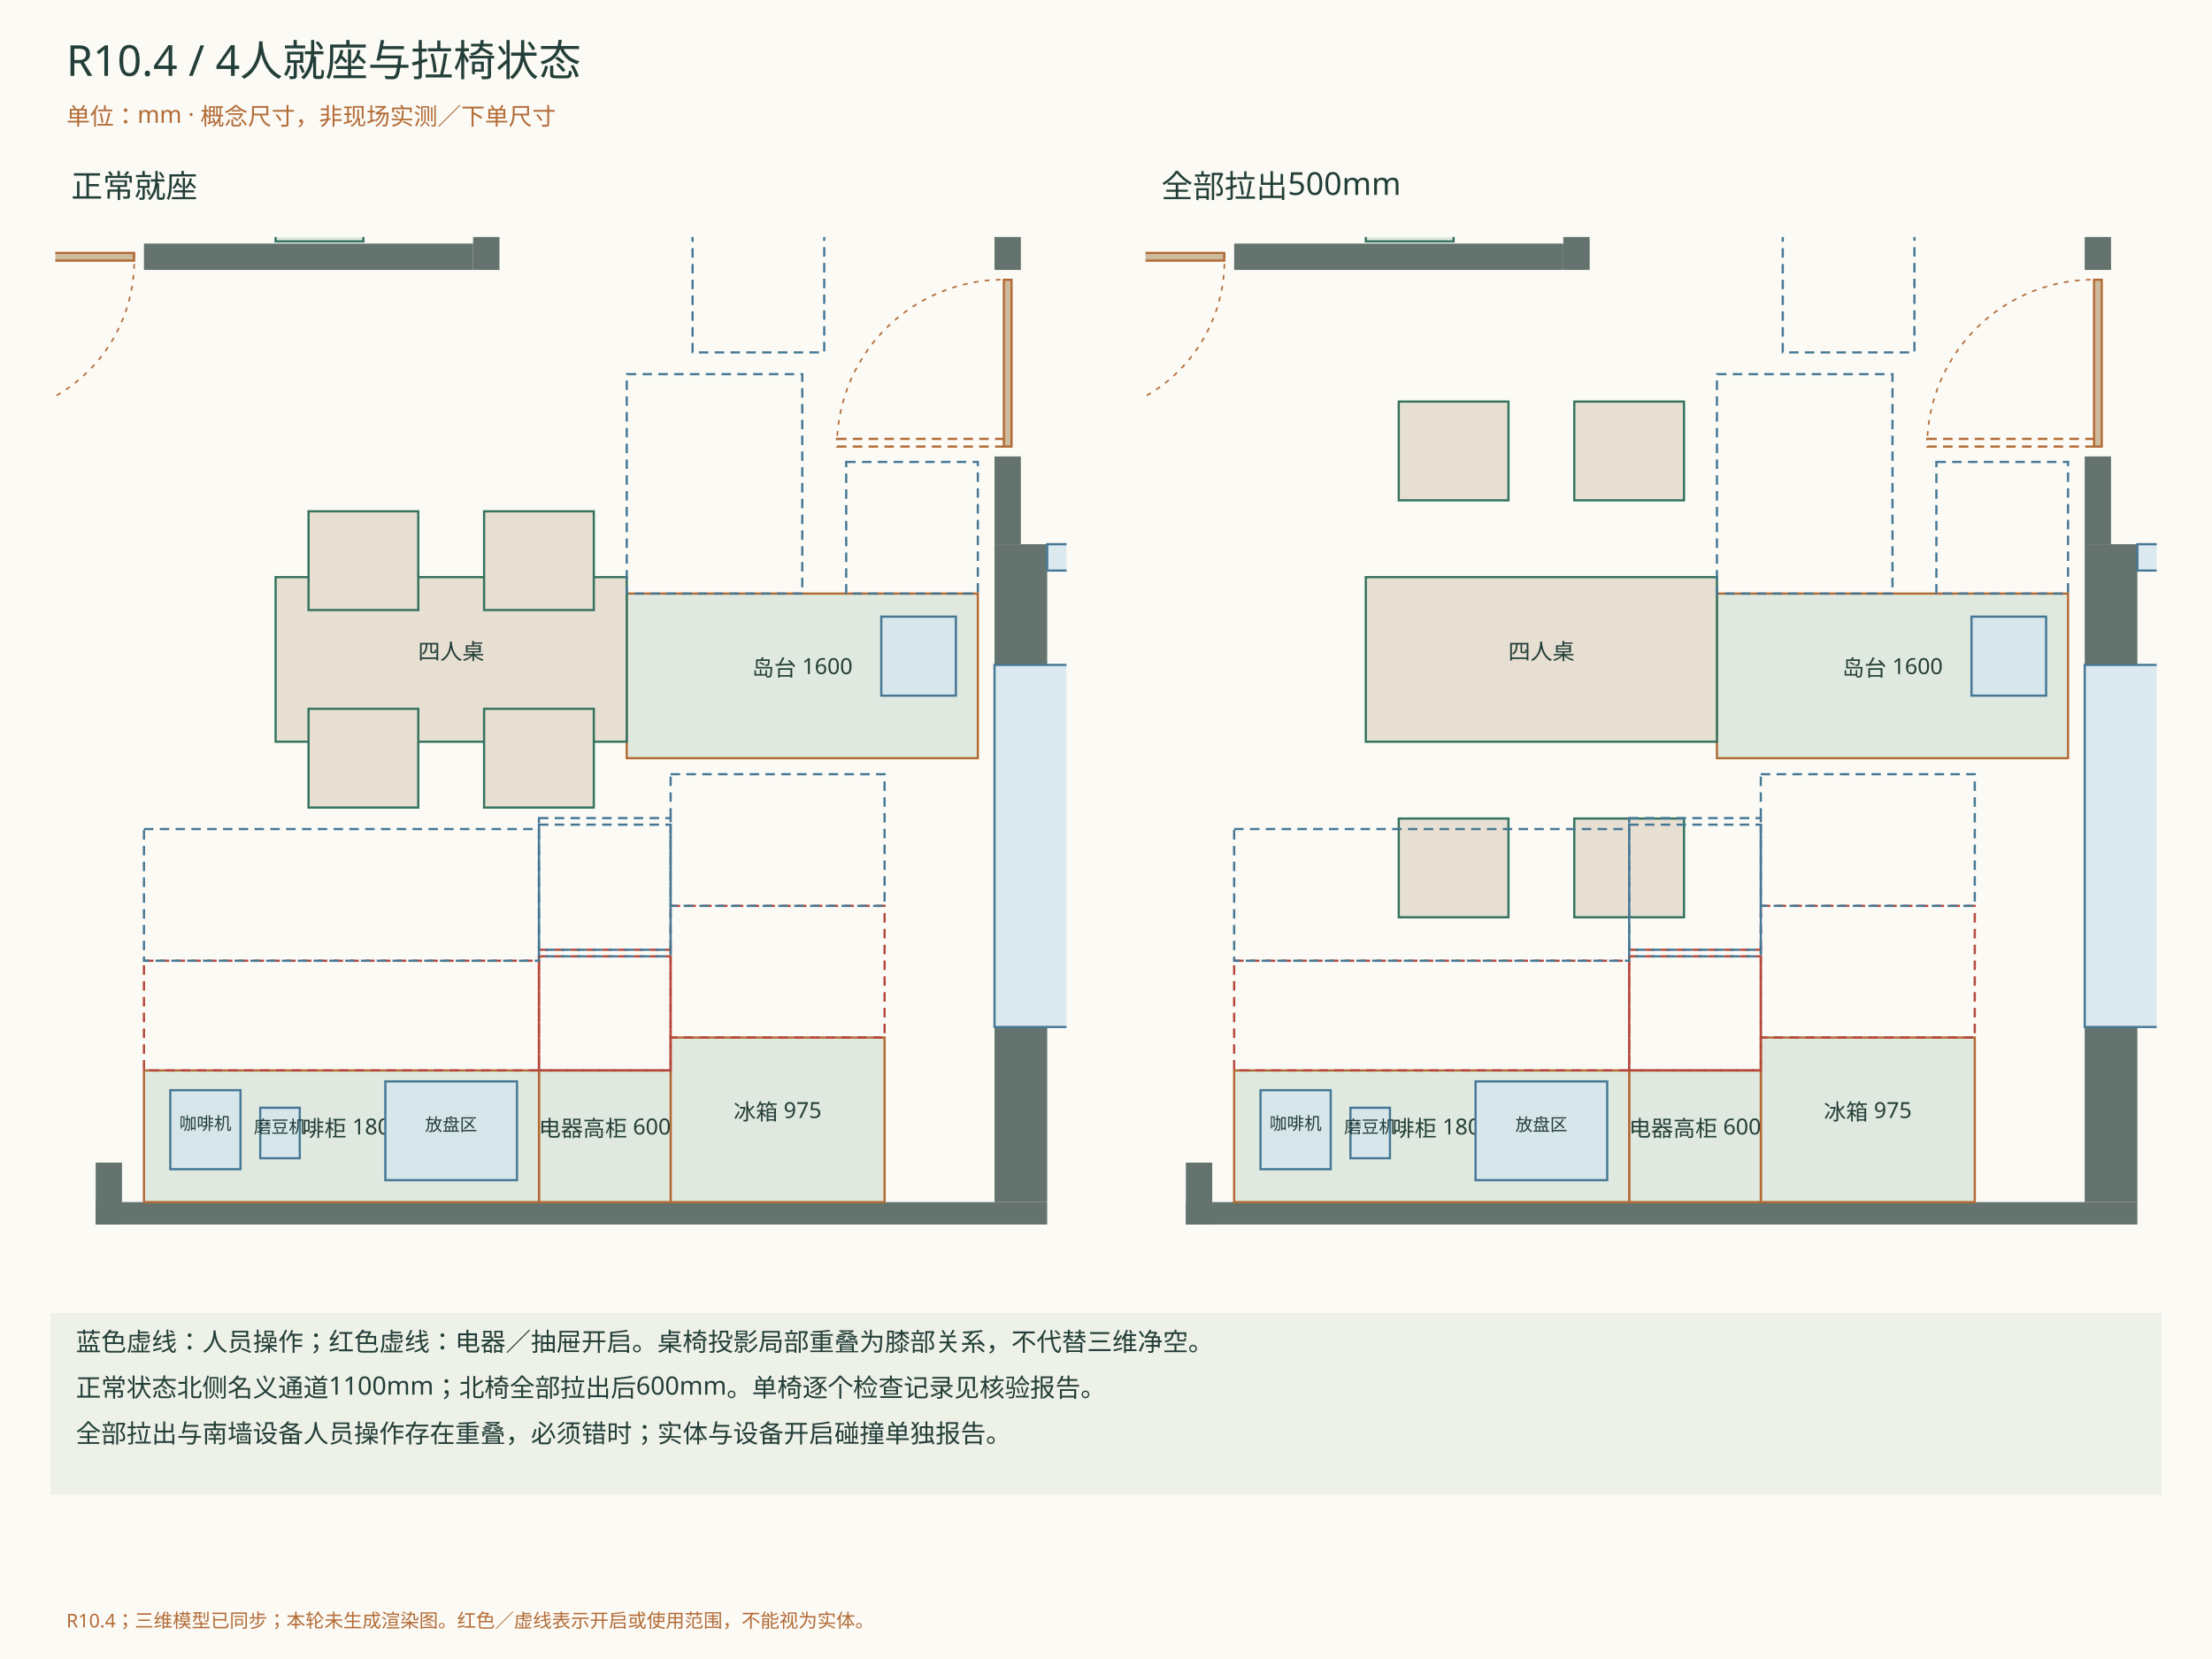
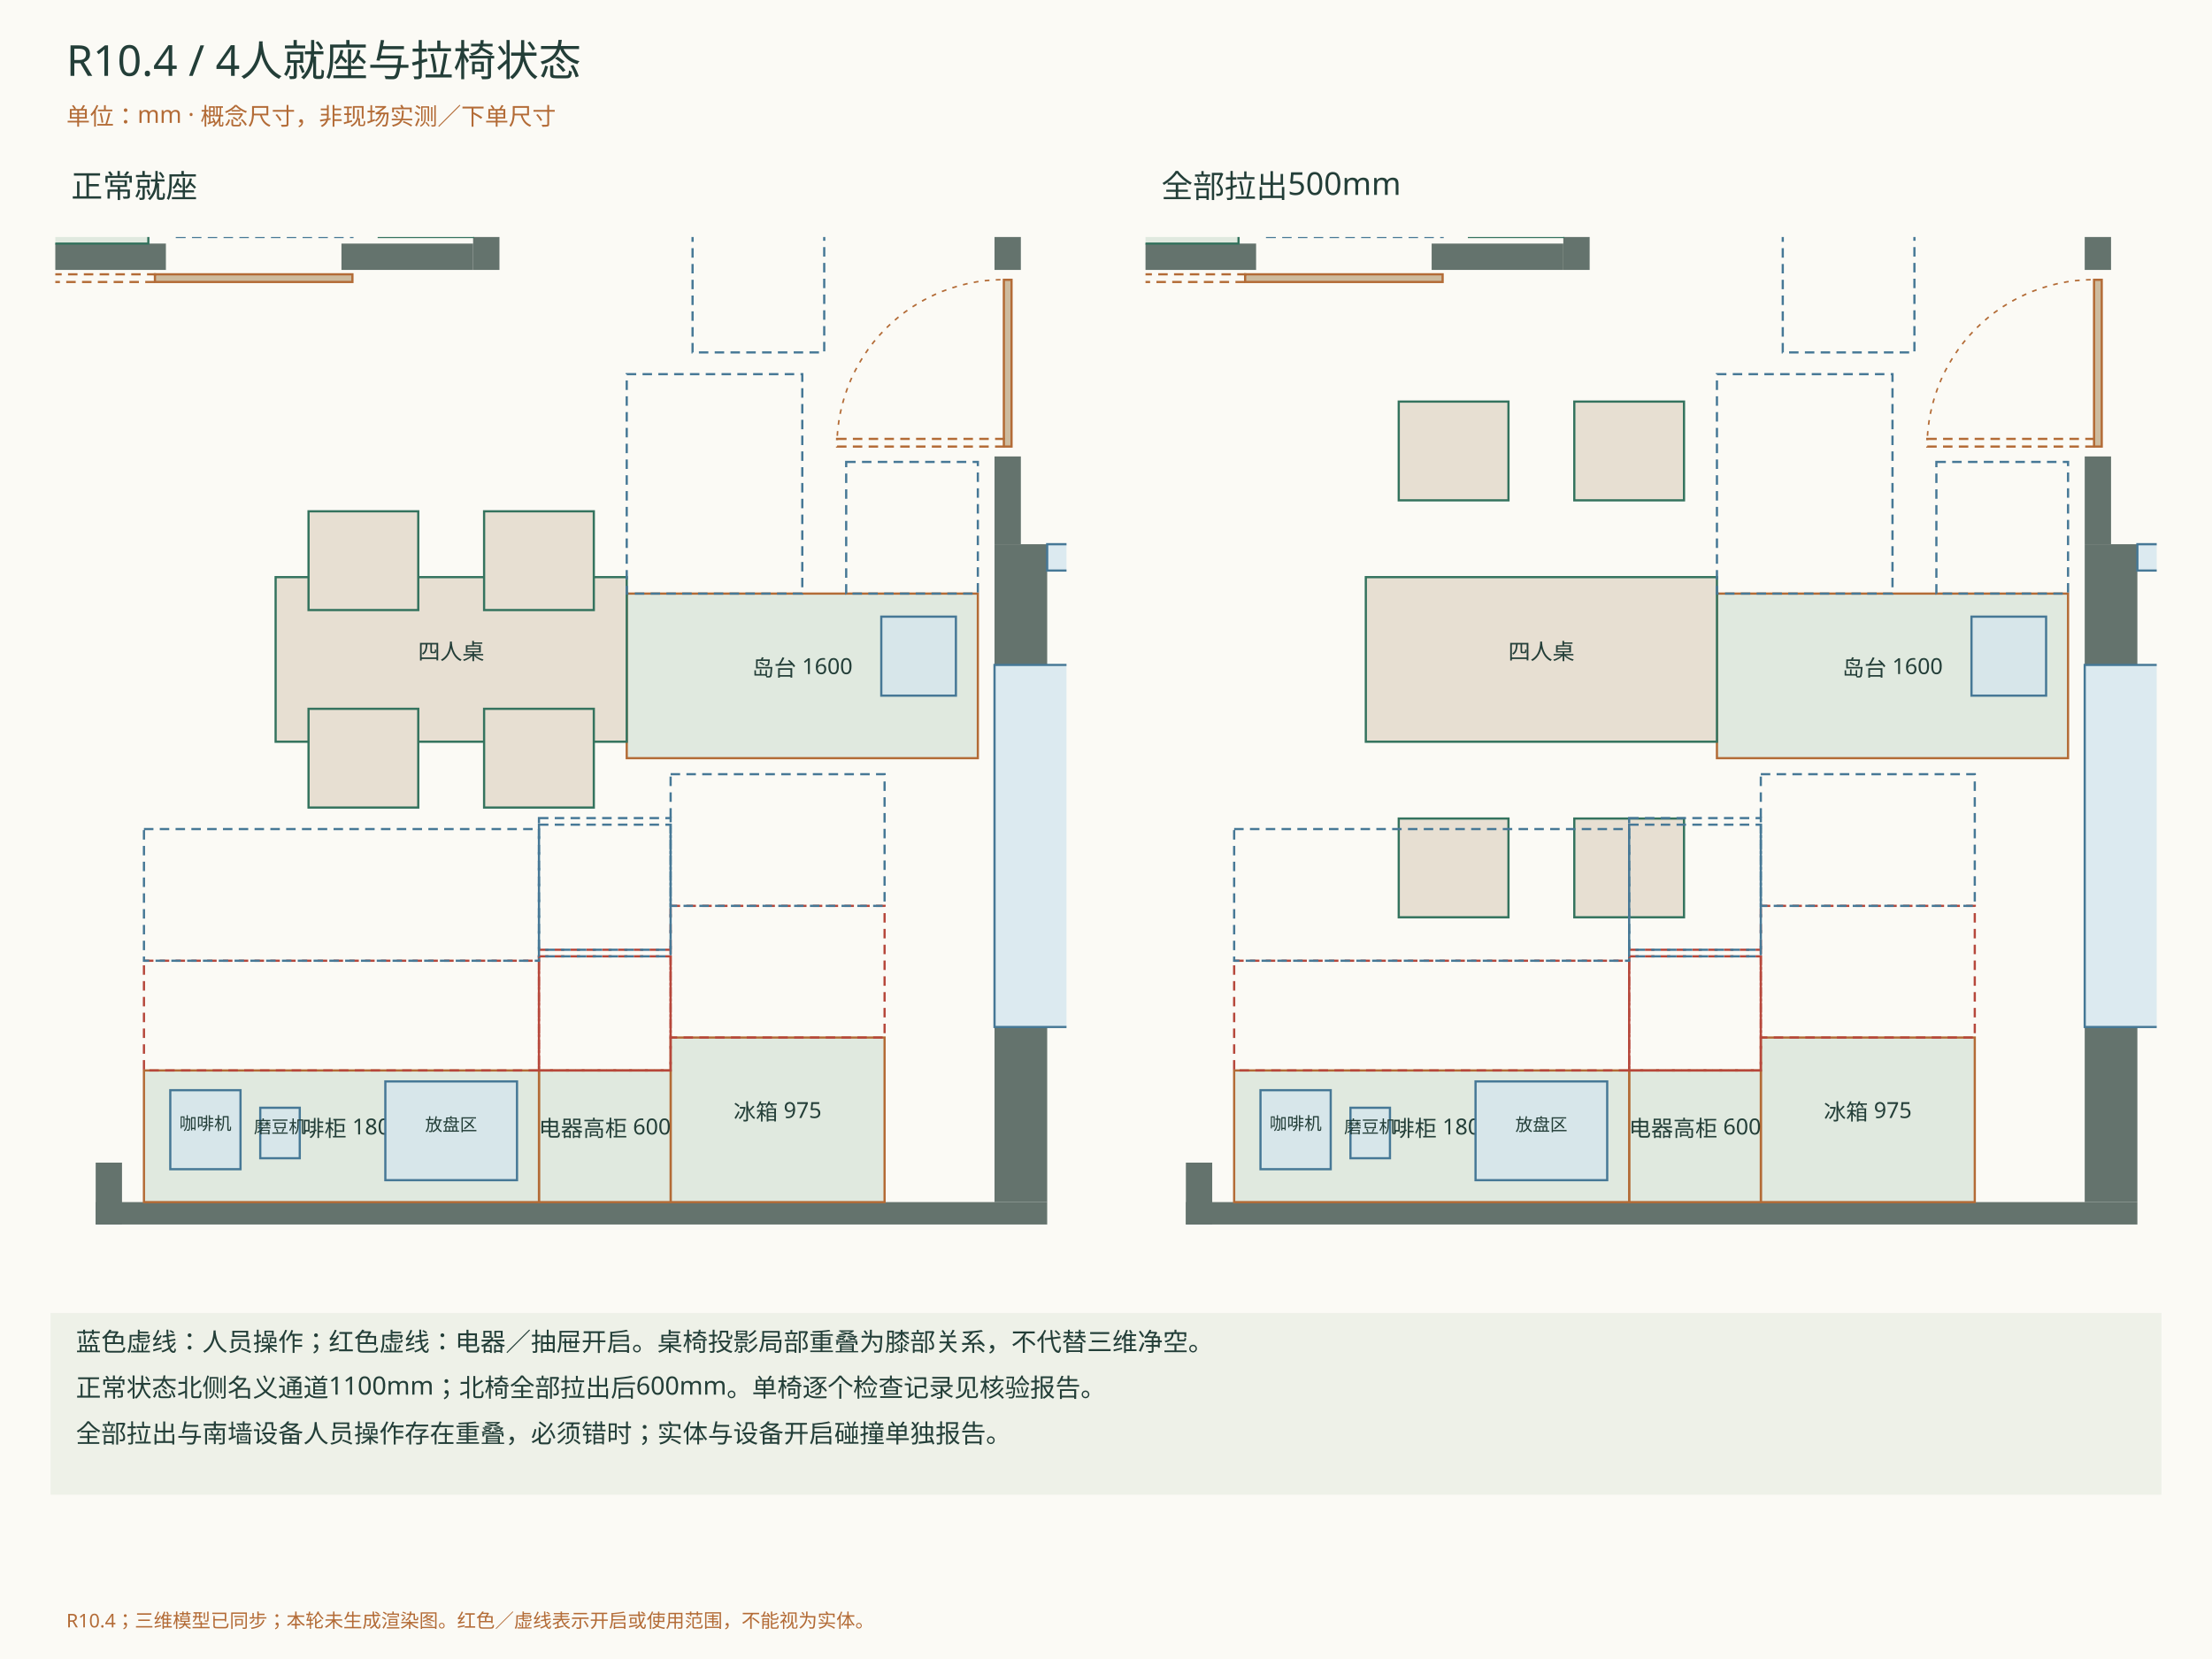
<svg xmlns="http://www.w3.org/2000/svg" viewBox="0 0 1400 1050" role="img">
  <rect width="100%" height="100%" fill="#fbfaf5" />
  <g font-family="PingFang SC, Microsoft YaHei, sans-serif">
    <text x="42" y="48" font-size="27" fill="#233e38" text-anchor="start">R10.4  /  4人就座与拉椅状态</text>
    <text x="42" y="79" font-size="15" fill="#b36b36" text-anchor="start">单位：mm · 概念尺寸，非现场实测／下单尺寸</text>
    <text x="45" y="125" font-size="20" fill="#233e38" text-anchor="start">正常就座</text>
    <defs>
      <clipPath id="panel_4">
        <rect x="35" y="150" width="640" height="625" fill="white" stroke="none" stroke-width="1.4" />
      </clipPath>
    </defs>
    <g clip-path="url(#panel_4)" data-plan="true" data-world="[-150, -3100, 4300, 4500]" data-frame="[35, 150, 640, 625]" data-pulled="[]">
      <rect x="996.667" y="-1055.14" width="33.333" height="562.5" fill="#64736d" stroke="none" stroke-width="1.4" data-wall="wall_A_east_0" data-box="6620,6027,240,4050" />
      <rect x="-14.444" y="-1071.81" width="1044.44" height="33.333" fill="#64736d" stroke="none" stroke-width="1.4" data-wall="wall_A_north_0" data-box="-660,9957,7520,240" />
      <rect x="143.889" y="-525.972" width="587.5" height="16.667" fill="#64736d" stroke="none" stroke-width="1.4" data-wall="wall_A_south1_0" data-box="480,6147,4230,120" />
      <rect x="941.111" y="-525.972" width="55.556" height="16.667" fill="#64736d" stroke="none" stroke-width="1.4" data-wall="wall_A_south2_0" data-box="6220,6147,400,120" />
      <rect x="-14.444" y="-1055.14" width="33.333" height="529.167" fill="#64736d" stroke="none" stroke-width="1.4" data-wall="wall_A_west_0" data-box="-660,6267,240,3810" />
      <rect x="629.444" y="-509.306" width="33.333" height="103.75" fill="#64736d" stroke="none" stroke-width="1.4" data-wall="wall_B_east1_0" data-box="3976,5400,240,747" />
      <rect x="629.444" y="-190.278" width="33.333" height="139.722" fill="#64736d" stroke="none" stroke-width="1.4" data-wall="wall_B_east2_0" data-box="3976,2844,240,1006" />
      <rect x="149.444" y="-509.306" width="16.667" height="281.944" fill="#64736d" stroke="none" stroke-width="1.4" data-wall="wall_B_west1_0" data-box="520,4117,120,2030" />
      <rect x="149.444" y="-102.361" width="16.667" height="51.806" fill="#64736d" stroke="none" stroke-width="1.4" data-wall="wall_B_west2_0" data-box="520,2844,120,373" />
      <rect x="60.556" y="760.833" width="602.222" height="16.667" fill="#64736d" stroke="none" stroke-width="1.4" data-wall="wall_CD_0" data-box="-120,-3118,4336,120" />
      <rect x="629.444" y="344.444" width="33.333" height="76.389" fill="#64736d" stroke="none" stroke-width="1.4" data-wall="wall_C_east1_0" data-box="3976,-550,240,550" />
      <rect x="629.444" y="650" width="33.333" height="110.833" fill="#64736d" stroke="none" stroke-width="1.4" data-wall="wall_C_east2_0" data-box="3976,-2998,240,798" />
      <rect x="60.556" y="735.833" width="16.667" height="41.667" fill="#64736d" stroke="none" stroke-width="1.4" data-wall="wall_C_west_end_0" data-box="-120,-3118,120,300" />
      <rect x="629.444" y="777.5" width="33.333" height="453.333" fill="#64736d" stroke="none" stroke-width="1.4" data-wall="wall_D_east_0" data-box="3976,-6382,240,3264" />
      <rect x="77.222" y="1214.17" width="155.556" height="16.667" fill="#64736d" stroke="none" stroke-width="1.4" data-wall="wall_D_south1_0" data-box="0,-6382,1120,120" />
      <rect x="460.556" y="1214.17" width="168.889" height="16.667" fill="#64736d" stroke="none" stroke-width="1.4" data-wall="wall_D_south2_0" data-box="2760,-6382,1216,120" />
      <rect x="60.556" y="902.5" width="16.667" height="328.333" fill="#64736d" stroke="none" stroke-width="1.4" data-wall="wall_D_west2_0" data-box="-120,-6382,120,2364" />
      <rect x="-84.861" y="1091.67" width="16.667" height="151.389" fill="#64736d" stroke="none" stroke-width="1.4" data-wall="wall_balconyA_east_0" data-box="-1167,-6470,120,1090" />
      <rect x="-502.222" y="1058.33" width="83.333" height="16.667" fill="#64736d" stroke="none" stroke-width="1.4" data-wall="wall_balconyA_head1_0" data-box="-4172,-5260,600,120" />
      <rect x="-141.111" y="1058.33" width="201.667" height="33.333" fill="#64736d" stroke="none" stroke-width="1.4" data-wall="wall_balconyA_head2_0" data-box="-1572,-5380,1452,240" />
      <rect x="784.583" y="-50.556" width="16.667" height="25" fill="#64736d" stroke="none" stroke-width="1.4" data-wall="wall_balconyB_NE_0" data-box="5093,2664,120,180" />
      <rect x="784.583" y="327.778" width="16.667" height="33.333" fill="#64736d" stroke="none" stroke-width="1.4" data-wall="wall_balconyB_SE_0" data-box="5093,-120,120,240" />
      <rect x="629.444" y="-33.889" width="16.667" height="204.722" fill="#64736d" stroke="none" stroke-width="1.4" data-wall="wall_balconyB_div1_0" data-box="3976,1250,120,1474" />
      <rect x="629.444" y="288.889" width="16.667" height="55.556" fill="#64736d" stroke="none" stroke-width="1.4" data-wall="wall_balconyB_div2_0" data-box="3976,-0,120,400" />
      <rect x="299.444" y="-33.889" width="16.667" height="204.722" fill="#64736d" stroke="none" stroke-width="1.4" data-wall="wall_bath_east_0" data-box="1600,1250,120,1474" />
      <rect x="-47.778" y="-50.556" width="677.222" height="16.667" fill="#64736d" stroke="none" stroke-width="1.4" data-wall="wall_bath_kitchen_north_0" data-box="-900,2724,4876,120" />
-       <rect x="-31.111" y="154.167" width="11.111" height="16.667" fill="#64736d" stroke="none" stroke-width="1.4" data-wall="wall_bath_south1_0" data-box="-780,1250,80,120" />
-       <rect x="91.111" y="154.167" width="208.333" height="16.667" fill="#64736d" stroke="none" stroke-width="1.4" data-wall="wall_bath_south2_0" data-box="100,1250,1500,120" />
+       <rect x="-31.111" y="154.167" width="136.111" height="16.667" fill="#64736d" stroke="none" stroke-width="1.4" data-wall="wall_bath_south1_0" data-box="-780,1250,980,120" />
+       <rect x="216.111" y="154.167" width="83.333" height="16.667" fill="#64736d" stroke="none" stroke-width="1.4" data-wall="wall_bath_south2_0" data-box="1000,1250,600,120" />
      <rect x="-47.778" y="-33.889" width="16.667" height="204.722" fill="#64736d" stroke="none" stroke-width="1.4" data-wall="wall_bath_west_0" data-box="-900,1250,120,1474" />
      <rect x="-429.722" y="88.333" width="33.333" height="82.5" fill="#64736d" stroke="none" stroke-width="1.4" data-wall="wall_entry_lower_0" data-box="-3650,1250,240,594" />
      <rect x="-535.556" y="154.167" width="139.167" height="33.333" fill="#64736d" stroke="none" stroke-width="1.4" data-wall="wall_entry_step_0" data-box="-4412,1130,1002,240" />
      <rect x="-429.722" y="-542.639" width="448.611" height="33.333" fill="#64736d" stroke="none" stroke-width="1.4" data-wall="wall_family_north_0" data-box="-3650,6147,3230,240" />
      <rect x="-429.722" y="-509.306" width="33.333" height="475.417" fill="#64736d" stroke="none" stroke-width="1.4" data-wall="wall_family_west_0" data-box="-3650,2724,240,3423" />
      <rect x="-535.556" y="187.5" width="33.333" height="1055.56" fill="#64736d" stroke="none" stroke-width="1.4" data-wall="wall_living_west_0" data-box="-4412,-6470,240,7600" />
      <rect x="255" y="-1055.14" width="16.667" height="91.667" fill="#64736d" stroke="none" stroke-width="1.4" data-wall="wall_master_bath_east1_0" data-box="1280,9417,120,660" />
      <rect x="255" y="-857.917" width="16.667" height="30.556" fill="#64736d" stroke="none" stroke-width="1.4" data-wall="wall_master_bath_east2_0" data-box="1280,8437,120,220" />
      <rect x="18.889" y="-844.028" width="236.111" height="16.667" fill="#64736d" stroke="none" stroke-width="1.4" data-wall="wall_master_bath_south_0" data-box="-420,8437,1700,120" />
      <rect x="-396.389" y="-50.556" width="4.167" height="16.667" fill="#64736d" stroke="none" stroke-width="1.4" data-wall="shoe_wall_west_return" data-box="-3410,2724,30,120" />
      <rect x="-267.222" y="-50.556" width="11.111" height="16.667" fill="#64736d" stroke="none" stroke-width="1.4" data-wall="shoe_wall_door_return" data-box="-2480,2724,80,120" />
      <rect x="731.389" y="-525.972" width="209.722" height="16.667" fill="#dceaf0" stroke="#467896" stroke-width="1.4" />
      <rect x="662.778" y="-50.556" width="121.806" height="16.667" fill="#dceaf0" stroke="#467896" stroke-width="1.4" />
      <rect x="784.583" y="-25.556" width="16.667" height="353.333" fill="#dceaf0" stroke="#467896" stroke-width="1.4" />
      <rect x="662.778" y="344.444" width="121.806" height="16.667" fill="#dceaf0" stroke="#467896" stroke-width="1.4" />
      <rect x="-502.222" y="1226.39" width="417.361" height="16.667" fill="#dceaf0" stroke="#467896" stroke-width="1.4" />
      <rect x="629.444" y="-405.556" width="104.167" height="215.278" fill="#dceaf0" stroke="#467896" stroke-width="1.4" />
      <rect x="629.444" y="420.833" width="104.167" height="229.167" fill="#dceaf0" stroke="#467896" stroke-width="1.4" />
      <rect x="232.778" y="1214.17" width="227.778" height="97.222" fill="#dceaf0" stroke="#467896" stroke-width="1.4" />
      <polygon points="424.444,760.833 559.861,760.833 559.861,656.667 424.444,656.667" fill="#e0e9df" stroke="#b36b36" stroke-width="1.4" data-object="fridge" data-box="2500,-2998,975,750" />
      <text x="492.153" y="708.75" font-size="14" fill="#233e38" text-anchor="middle">冰箱 975</text>
      <polygon points="341.111,760.833 424.444,760.833 424.444,677.5 341.111,677.5" fill="#e0e9df" stroke="#b36b36" stroke-width="1.4" data-object="tower" data-box="1900,-2998,600,600" />
      <text x="382.778" y="719.167" font-size="14" fill="#233e38" text-anchor="middle">电器高柜 600</text>
      <polygon points="91.111,760.833 341.111,760.833 341.111,677.5 91.111,677.5" fill="#e0e9df" stroke="#b36b36" stroke-width="1.4" data-object="coffee" data-box="100,-2998,1800,600" />
      <text x="216.111" y="719.167" font-size="14" fill="#233e38" text-anchor="middle">咖啡柜 1800</text>
      <polygon points="396.667,479.861 618.889,479.861 618.889,375.694 396.667,375.694" fill="#e0e9df" stroke="#b36b36" stroke-width="1.4" data-object="island" data-box="2300,-975,1600,750" />
      <text x="507.778" y="427.778" font-size="14" fill="#233e38" text-anchor="middle">岛台 1600</text>
      <polygon points="174.444,469.444 396.667,469.444 396.667,365.278 174.444,365.278" fill="#e7dfd2" stroke="#34735e" stroke-width="1.4" data-object="table4" data-box="700,-900,1600,750" />
      <text x="285.556" y="417.361" font-size="14" fill="#233e38" text-anchor="middle">四人桌</text>
      <polygon points="195.278,386.111 264.722,386.111 264.722,323.611 195.278,323.611" fill="#e7dfd2" stroke="#34735e" stroke-width="1.4" data-object="chair4_0" data-box="850,-300,500,450" />
      <polygon points="306.389,386.111 375.833,386.111 375.833,323.611 306.389,323.611" fill="#e7dfd2" stroke="#34735e" stroke-width="1.4" data-object="chair4_1" data-box="1650,-300,500,450" />
      <polygon points="195.278,511.111 264.722,511.111 264.722,448.611 195.278,448.611" fill="#e7dfd2" stroke="#34735e" stroke-width="1.4" data-object="chair4_2" data-box="850,-1200,500,450" />
      <polygon points="306.389,511.111 375.833,511.111 375.833,448.611 306.389,448.611" fill="#e7dfd2" stroke="#34735e" stroke-width="1.4" data-object="chair4_3" data-box="1650,-1200,500,450" />
-       <polygon points="174.444,152.778 230,152.778 230,62.5 174.444,62.5" fill="#e0e9df" stroke="#34735e" stroke-width="1.4" data-object="Bath_Public_wc" data-box="700,1380,400,650" />
-       <text x="202.222" y="107.639" font-size="14" fill="#233e38" text-anchor="middle">客卫马桶</text>
-       <rect x="-13.75" y="160.069" width="98.611" height="4.861" fill="#cdbb9e" stroke="#b36b36" stroke-width="1.4" />
-       <rect x="-13.75" y="164.931" width="4.861" height="98.611" fill="none" stroke="#b36b36" stroke-width="1.4" stroke-dasharray="6 4" />
-       <polyline points="84.861,160.069 84.98,165.237 84.829,170.404 84.407,175.555 83.717,180.678 82.759,185.758 81.537,190.78 80.053,195.731 78.313,200.598 76.32,205.368 74.08,210.026 71.6,214.561 68.885,218.96 65.944,223.211 62.785,227.302 59.416,231.222 55.846,234.96 52.086,238.507 48.145,241.851 44.034,244.985 39.765,247.9 35.35,250.587 30.8,253.039 26.127,255.25 21.346,257.213 16.468,258.923 11.507,260.376 6.477,261.567 1.392,262.493 -3.735,263.152 -8.889,263.542" fill="none" stroke="#b36b36" stroke-dasharray="3 4" />
+       <polygon points="239.722,150 299.444,150 299.444,66.667 239.722,66.667" fill="#e0e9df" stroke="#34735e" stroke-width="1.4" data-object="Bath_Public_basin" data-box="1170,1400,430,600" />
+       <text x="269.583" y="108.333" font-size="14" fill="#233e38" text-anchor="middle">客卫洗手盆</text>
+       <polygon points="-31.111,154.167 93.889,154.167 93.889,-33.889 -31.111,-33.889" fill="#e0e9df" stroke="#34735e" stroke-width="1.4" data-object="shower_public" data-box="-780,1370,900,1354" />
+       <text x="31.389" y="60.139" font-size="14" fill="#233e38" text-anchor="middle">客卫淋浴</text>
+       <rect x="98.056" y="173.611" width="125" height="4.861" fill="#cdbb9e" stroke="#b36b36" stroke-width="1.4" />
+       <rect x="-26.944" y="173.611" width="125" height="4.861" fill="none" stroke="#b36b36" stroke-width="1.4" stroke-dasharray="6 4" />
+       <polyline points="223.056,173.611 223.056,173.611 223.056,173.611 223.056,173.611 223.056,173.611 223.056,173.611 223.056,173.611 223.056,173.611 223.056,173.611 223.056,173.611 223.056,173.611 223.056,173.611 223.056,173.611 223.056,173.611 223.056,173.611 223.056,173.611 223.056,173.611 223.056,173.611 223.056,173.611 223.056,173.611 223.056,173.611 223.056,173.611 223.056,173.611 223.056,173.611 223.056,173.611 223.056,173.611 223.056,173.611 223.056,173.611 223.056,173.611 223.056,173.611 223.056,173.611" fill="none" stroke="#b36b36" stroke-dasharray="3 4" />
      <rect x="635.347" y="177.083" width="4.861" height="105.556" fill="#cdbb9e" stroke="#b36b36" stroke-width="1.4" />
      <rect x="529.792" y="277.778" width="105.556" height="4.861" fill="none" stroke="#b36b36" stroke-width="1.4" stroke-dasharray="6 4" />
      <polyline points="640.208,177.083 634.677,176.974 629.148,177.153 623.636,177.622 618.156,178.379 612.723,179.422 607.352,180.747 602.058,182.352 596.855,184.232 591.757,186.381 586.779,188.795 581.934,191.465 577.236,194.385 572.697,197.548 568.329,200.943 564.145,204.563 560.157,208.396 556.374,212.433 552.808,216.662 549.468,221.072 546.364,225.651 543.503,230.386 540.895,235.265 538.545,240.273 536.46,245.397 534.647,250.624 533.109,255.938 531.852,261.325 530.878,266.771 530.191,272.26 529.792,277.778" fill="none" stroke="#b36b36" stroke-dasharray="3 4" />
      <rect x="66.458" y="783.75" width="4.861" height="112.5" fill="#cdbb9e" stroke="#b36b36" stroke-width="1.4" />
      <rect x="-46.042" y="891.389" width="112.5" height="4.861" fill="none" stroke="#b36b36" stroke-width="1.4" stroke-dasharray="6 4" />
      <polyline points="71.319,783.75 65.425,783.65 59.533,783.858 53.661,784.375 47.823,785.198 42.037,786.325 36.317,787.754 30.68,789.48 25.141,791.499 19.716,793.805 14.418,796.392 9.263,799.252 4.265,802.378 -0.562,805.762 -5.206,809.393 -9.654,813.263 -13.893,817.36 -17.911,821.674 -21.699,826.191 -25.245,830.901 -28.539,835.79 -31.573,840.845 -34.338,846.051 -36.827,851.395 -39.033,856.862 -40.95,862.437 -42.573,868.105 -43.896,873.85 -44.917,879.656 -45.633,885.508 -46.042,891.389" fill="none" stroke="#b36b36" stroke-dasharray="3 4" />
      <rect x="557.778" y="390.278" width="47.222" height="50" fill="#d7e6ea" stroke="#467896" stroke-width="1.4" />
      <rect x="107.778" y="690" width="44.444" height="50" fill="#d7e6ea" stroke="#467896" stroke-width="1.4" />
      <text x="130" y="715" font-size="11" fill="#233e38" text-anchor="middle">咖啡机</text>
      <rect x="164.722" y="701.111" width="25" height="31.944" fill="#d7e6ea" stroke="#467896" stroke-width="1.4" />
      <text x="177.222" y="717.083" font-size="11" fill="#233e38" text-anchor="middle">磨豆机</text>
      <rect x="243.889" y="684.444" width="83.333" height="62.5" fill="#d7e6ea" stroke="#467896" stroke-width="1.4" />
      <text x="285.556" y="715.694" font-size="11" fill="#233e38" text-anchor="middle">放盘区</text>
      <rect x="424.444" y="573.333" width="135.417" height="83.333" fill="none" stroke="#b6473b" stroke-width="1.4" stroke-dasharray="6 4" />
      <rect x="424.444" y="490" width="135.417" height="83.333" fill="none" stroke="#467896" stroke-width="1.4" stroke-dasharray="6 4" />
      <rect x="341.111" y="601.111" width="83.333" height="76.389" fill="none" stroke="#b6473b" stroke-width="1.4" stroke-dasharray="6 4" />
      <rect x="341.111" y="517.778" width="83.333" height="83.333" fill="none" stroke="#467896" stroke-width="1.4" stroke-dasharray="6 4" />
      <rect x="91.111" y="608.056" width="250" height="69.444" fill="none" stroke="#b6473b" stroke-width="1.4" stroke-dasharray="6 4" />
      <rect x="91.111" y="524.722" width="250" height="83.333" fill="none" stroke="#467896" stroke-width="1.4" stroke-dasharray="6 4" />
      <rect x="341.111" y="605.278" width="83.333" height="72.222" fill="none" stroke="#b6473b" stroke-width="1.4" stroke-dasharray="6 4" />
      <rect x="341.111" y="521.944" width="83.333" height="83.333" fill="none" stroke="#467896" stroke-width="1.4" stroke-dasharray="6 4" />
      <rect x="438.333" y="139.722" width="83.333" height="83.333" fill="none" stroke="#467896" stroke-width="1.4" stroke-dasharray="6 4" />
      <rect x="396.667" y="236.806" width="111.111" height="138.889" fill="none" stroke="#467896" stroke-width="1.4" stroke-dasharray="6 4" />
      <rect x="535.556" y="292.361" width="83.333" height="83.333" fill="none" stroke="#467896" stroke-width="1.4" stroke-dasharray="6 4" />
+       <rect x="111.944" y="66.667" width="111.111" height="83.333" fill="none" stroke="#467896" stroke-width="1.4" stroke-dasharray="6 4" />
    </g>
    <text x="735" y="125" font-size="20" fill="#233e38" text-anchor="start">全部拉出500mm</text>
    <defs>
-       <clipPath id="panel_97">
+       <clipPath id="panel_100">
        <rect x="725" y="150" width="640" height="625" fill="white" stroke="none" stroke-width="1.4" />
      </clipPath>
    </defs>
-     <g clip-path="url(#panel_97)" data-plan="true" data-world="[-150, -3100, 4300, 4500]" data-frame="[725, 150, 640, 625]" data-pulled="[&quot;chair4_0&quot;, &quot;chair4_1&quot;, &quot;chair4_2&quot;, &quot;chair4_3&quot;]">
+     <g clip-path="url(#panel_100)" data-plan="true" data-world="[-150, -3100, 4300, 4500]" data-frame="[725, 150, 640, 625]" data-pulled="[&quot;chair4_0&quot;, &quot;chair4_1&quot;, &quot;chair4_2&quot;, &quot;chair4_3&quot;]">
      <rect x="1686.67" y="-1055.14" width="33.333" height="562.5" fill="#64736d" stroke="none" stroke-width="1.4" data-wall="wall_A_east_0" data-box="6620,6027,240,4050" />
      <rect x="675.556" y="-1071.81" width="1044.44" height="33.333" fill="#64736d" stroke="none" stroke-width="1.4" data-wall="wall_A_north_0" data-box="-660,9957,7520,240" />
      <rect x="833.889" y="-525.972" width="587.5" height="16.667" fill="#64736d" stroke="none" stroke-width="1.4" data-wall="wall_A_south1_0" data-box="480,6147,4230,120" />
      <rect x="1631.11" y="-525.972" width="55.556" height="16.667" fill="#64736d" stroke="none" stroke-width="1.4" data-wall="wall_A_south2_0" data-box="6220,6147,400,120" />
      <rect x="675.556" y="-1055.14" width="33.333" height="529.167" fill="#64736d" stroke="none" stroke-width="1.4" data-wall="wall_A_west_0" data-box="-660,6267,240,3810" />
      <rect x="1319.44" y="-509.306" width="33.333" height="103.75" fill="#64736d" stroke="none" stroke-width="1.4" data-wall="wall_B_east1_0" data-box="3976,5400,240,747" />
      <rect x="1319.44" y="-190.278" width="33.333" height="139.722" fill="#64736d" stroke="none" stroke-width="1.4" data-wall="wall_B_east2_0" data-box="3976,2844,240,1006" />
      <rect x="839.444" y="-509.306" width="16.667" height="281.944" fill="#64736d" stroke="none" stroke-width="1.4" data-wall="wall_B_west1_0" data-box="520,4117,120,2030" />
      <rect x="839.444" y="-102.361" width="16.667" height="51.806" fill="#64736d" stroke="none" stroke-width="1.4" data-wall="wall_B_west2_0" data-box="520,2844,120,373" />
      <rect x="750.556" y="760.833" width="602.222" height="16.667" fill="#64736d" stroke="none" stroke-width="1.4" data-wall="wall_CD_0" data-box="-120,-3118,4336,120" />
      <rect x="1319.44" y="344.444" width="33.333" height="76.389" fill="#64736d" stroke="none" stroke-width="1.4" data-wall="wall_C_east1_0" data-box="3976,-550,240,550" />
      <rect x="1319.44" y="650" width="33.333" height="110.833" fill="#64736d" stroke="none" stroke-width="1.4" data-wall="wall_C_east2_0" data-box="3976,-2998,240,798" />
      <rect x="750.556" y="735.833" width="16.667" height="41.667" fill="#64736d" stroke="none" stroke-width="1.4" data-wall="wall_C_west_end_0" data-box="-120,-3118,120,300" />
      <rect x="1319.44" y="777.5" width="33.333" height="453.333" fill="#64736d" stroke="none" stroke-width="1.4" data-wall="wall_D_east_0" data-box="3976,-6382,240,3264" />
      <rect x="767.222" y="1214.17" width="155.556" height="16.667" fill="#64736d" stroke="none" stroke-width="1.4" data-wall="wall_D_south1_0" data-box="0,-6382,1120,120" />
      <rect x="1150.56" y="1214.17" width="168.889" height="16.667" fill="#64736d" stroke="none" stroke-width="1.4" data-wall="wall_D_south2_0" data-box="2760,-6382,1216,120" />
      <rect x="750.556" y="902.5" width="16.667" height="328.333" fill="#64736d" stroke="none" stroke-width="1.4" data-wall="wall_D_west2_0" data-box="-120,-6382,120,2364" />
      <rect x="605.139" y="1091.67" width="16.667" height="151.389" fill="#64736d" stroke="none" stroke-width="1.4" data-wall="wall_balconyA_east_0" data-box="-1167,-6470,120,1090" />
      <rect x="187.778" y="1058.33" width="83.333" height="16.667" fill="#64736d" stroke="none" stroke-width="1.4" data-wall="wall_balconyA_head1_0" data-box="-4172,-5260,600,120" />
      <rect x="548.889" y="1058.33" width="201.667" height="33.333" fill="#64736d" stroke="none" stroke-width="1.4" data-wall="wall_balconyA_head2_0" data-box="-1572,-5380,1452,240" />
      <rect x="1474.58" y="-50.556" width="16.667" height="25" fill="#64736d" stroke="none" stroke-width="1.4" data-wall="wall_balconyB_NE_0" data-box="5093,2664,120,180" />
      <rect x="1474.58" y="327.778" width="16.667" height="33.333" fill="#64736d" stroke="none" stroke-width="1.4" data-wall="wall_balconyB_SE_0" data-box="5093,-120,120,240" />
      <rect x="1319.44" y="-33.889" width="16.667" height="204.722" fill="#64736d" stroke="none" stroke-width="1.4" data-wall="wall_balconyB_div1_0" data-box="3976,1250,120,1474" />
      <rect x="1319.44" y="288.889" width="16.667" height="55.556" fill="#64736d" stroke="none" stroke-width="1.4" data-wall="wall_balconyB_div2_0" data-box="3976,-0,120,400" />
      <rect x="989.444" y="-33.889" width="16.667" height="204.722" fill="#64736d" stroke="none" stroke-width="1.4" data-wall="wall_bath_east_0" data-box="1600,1250,120,1474" />
      <rect x="642.222" y="-50.556" width="677.222" height="16.667" fill="#64736d" stroke="none" stroke-width="1.4" data-wall="wall_bath_kitchen_north_0" data-box="-900,2724,4876,120" />
-       <rect x="658.889" y="154.167" width="11.111" height="16.667" fill="#64736d" stroke="none" stroke-width="1.4" data-wall="wall_bath_south1_0" data-box="-780,1250,80,120" />
-       <rect x="781.111" y="154.167" width="208.333" height="16.667" fill="#64736d" stroke="none" stroke-width="1.4" data-wall="wall_bath_south2_0" data-box="100,1250,1500,120" />
+       <rect x="658.889" y="154.167" width="136.111" height="16.667" fill="#64736d" stroke="none" stroke-width="1.4" data-wall="wall_bath_south1_0" data-box="-780,1250,980,120" />
+       <rect x="906.111" y="154.167" width="83.333" height="16.667" fill="#64736d" stroke="none" stroke-width="1.4" data-wall="wall_bath_south2_0" data-box="1000,1250,600,120" />
      <rect x="642.222" y="-33.889" width="16.667" height="204.722" fill="#64736d" stroke="none" stroke-width="1.4" data-wall="wall_bath_west_0" data-box="-900,1250,120,1474" />
      <rect x="260.278" y="88.333" width="33.333" height="82.5" fill="#64736d" stroke="none" stroke-width="1.4" data-wall="wall_entry_lower_0" data-box="-3650,1250,240,594" />
      <rect x="154.444" y="154.167" width="139.167" height="33.333" fill="#64736d" stroke="none" stroke-width="1.4" data-wall="wall_entry_step_0" data-box="-4412,1130,1002,240" />
      <rect x="260.278" y="-542.639" width="448.611" height="33.333" fill="#64736d" stroke="none" stroke-width="1.4" data-wall="wall_family_north_0" data-box="-3650,6147,3230,240" />
      <rect x="260.278" y="-509.306" width="33.333" height="475.417" fill="#64736d" stroke="none" stroke-width="1.4" data-wall="wall_family_west_0" data-box="-3650,2724,240,3423" />
      <rect x="154.444" y="187.5" width="33.333" height="1055.56" fill="#64736d" stroke="none" stroke-width="1.4" data-wall="wall_living_west_0" data-box="-4412,-6470,240,7600" />
      <rect x="945" y="-1055.14" width="16.667" height="91.667" fill="#64736d" stroke="none" stroke-width="1.4" data-wall="wall_master_bath_east1_0" data-box="1280,9417,120,660" />
      <rect x="945" y="-857.917" width="16.667" height="30.556" fill="#64736d" stroke="none" stroke-width="1.4" data-wall="wall_master_bath_east2_0" data-box="1280,8437,120,220" />
      <rect x="708.889" y="-844.028" width="236.111" height="16.667" fill="#64736d" stroke="none" stroke-width="1.4" data-wall="wall_master_bath_south_0" data-box="-420,8437,1700,120" />
      <rect x="293.611" y="-50.556" width="4.167" height="16.667" fill="#64736d" stroke="none" stroke-width="1.4" data-wall="shoe_wall_west_return" data-box="-3410,2724,30,120" />
      <rect x="422.778" y="-50.556" width="11.111" height="16.667" fill="#64736d" stroke="none" stroke-width="1.4" data-wall="shoe_wall_door_return" data-box="-2480,2724,80,120" />
      <rect x="1421.39" y="-525.972" width="209.722" height="16.667" fill="#dceaf0" stroke="#467896" stroke-width="1.4" />
      <rect x="1352.78" y="-50.556" width="121.806" height="16.667" fill="#dceaf0" stroke="#467896" stroke-width="1.4" />
      <rect x="1474.58" y="-25.556" width="16.667" height="353.333" fill="#dceaf0" stroke="#467896" stroke-width="1.4" />
      <rect x="1352.78" y="344.444" width="121.806" height="16.667" fill="#dceaf0" stroke="#467896" stroke-width="1.4" />
      <rect x="187.778" y="1226.39" width="417.361" height="16.667" fill="#dceaf0" stroke="#467896" stroke-width="1.4" />
      <rect x="1319.44" y="-405.556" width="104.167" height="215.278" fill="#dceaf0" stroke="#467896" stroke-width="1.4" />
      <rect x="1319.44" y="420.833" width="104.167" height="229.167" fill="#dceaf0" stroke="#467896" stroke-width="1.4" />
      <rect x="922.778" y="1214.17" width="227.778" height="97.222" fill="#dceaf0" stroke="#467896" stroke-width="1.4" />
      <polygon points="1114.44,760.833 1249.86,760.833 1249.86,656.667 1114.44,656.667" fill="#e0e9df" stroke="#b36b36" stroke-width="1.4" data-object="fridge" data-box="2500,-2998,975,750" />
      <text x="1182.15" y="708.75" font-size="14" fill="#233e38" text-anchor="middle">冰箱 975</text>
      <polygon points="1031.11,760.833 1114.44,760.833 1114.44,677.5 1031.11,677.5" fill="#e0e9df" stroke="#b36b36" stroke-width="1.4" data-object="tower" data-box="1900,-2998,600,600" />
      <text x="1072.78" y="719.167" font-size="14" fill="#233e38" text-anchor="middle">电器高柜 600</text>
      <polygon points="781.111,760.833 1031.11,760.833 1031.11,677.5 781.111,677.5" fill="#e0e9df" stroke="#b36b36" stroke-width="1.4" data-object="coffee" data-box="100,-2998,1800,600" />
      <text x="906.111" y="719.167" font-size="14" fill="#233e38" text-anchor="middle">咖啡柜 1800</text>
      <polygon points="1086.67,479.861 1308.89,479.861 1308.89,375.694 1086.67,375.694" fill="#e0e9df" stroke="#b36b36" stroke-width="1.4" data-object="island" data-box="2300,-975,1600,750" />
      <text x="1197.78" y="427.778" font-size="14" fill="#233e38" text-anchor="middle">岛台 1600</text>
      <polygon points="864.444,469.444 1086.67,469.444 1086.67,365.278 864.444,365.278" fill="#e7dfd2" stroke="#34735e" stroke-width="1.4" data-object="table4" data-box="700,-900,1600,750" />
      <text x="975.556" y="417.361" font-size="14" fill="#233e38" text-anchor="middle">四人桌</text>
      <polygon points="885.278,316.667 954.722,316.667 954.722,254.167 885.278,254.167" fill="#e7dfd2" stroke="#34735e" stroke-width="1.4" data-object="chair4_0" data-box="850,-300,500,450" />
      <polygon points="996.389,316.667 1065.83,316.667 1065.83,254.167 996.389,254.167" fill="#e7dfd2" stroke="#34735e" stroke-width="1.4" data-object="chair4_1" data-box="1650,-300,500,450" />
      <polygon points="885.278,580.556 954.722,580.556 954.722,518.056 885.278,518.056" fill="#e7dfd2" stroke="#34735e" stroke-width="1.4" data-object="chair4_2" data-box="850,-1200,500,450" />
      <polygon points="996.389,580.556 1065.83,580.556 1065.83,518.056 996.389,518.056" fill="#e7dfd2" stroke="#34735e" stroke-width="1.4" data-object="chair4_3" data-box="1650,-1200,500,450" />
-       <polygon points="864.444,152.778 920,152.778 920,62.5 864.444,62.5" fill="#e0e9df" stroke="#34735e" stroke-width="1.4" data-object="Bath_Public_wc" data-box="700,1380,400,650" />
-       <text x="892.222" y="107.639" font-size="14" fill="#233e38" text-anchor="middle">客卫马桶</text>
-       <rect x="676.25" y="160.069" width="98.611" height="4.861" fill="#cdbb9e" stroke="#b36b36" stroke-width="1.4" />
-       <rect x="676.25" y="164.931" width="4.861" height="98.611" fill="none" stroke="#b36b36" stroke-width="1.4" stroke-dasharray="6 4" />
-       <polyline points="774.861,160.069 774.98,165.237 774.829,170.404 774.407,175.555 773.717,180.678 772.759,185.758 771.537,190.78 770.053,195.731 768.313,200.598 766.32,205.368 764.08,210.026 761.6,214.561 758.885,218.96 755.944,223.211 752.785,227.302 749.416,231.222 745.846,234.96 742.086,238.507 738.145,241.851 734.034,244.985 729.765,247.9 725.35,250.587 720.8,253.039 716.127,255.25 711.346,257.213 706.468,258.923 701.507,260.376 696.477,261.567 691.392,262.493 686.265,263.152 681.111,263.542" fill="none" stroke="#b36b36" stroke-dasharray="3 4" />
+       <polygon points="929.722,150 989.444,150 989.444,66.667 929.722,66.667" fill="#e0e9df" stroke="#34735e" stroke-width="1.4" data-object="Bath_Public_basin" data-box="1170,1400,430,600" />
+       <text x="959.583" y="108.333" font-size="14" fill="#233e38" text-anchor="middle">客卫洗手盆</text>
+       <polygon points="658.889,154.167 783.889,154.167 783.889,-33.889 658.889,-33.889" fill="#e0e9df" stroke="#34735e" stroke-width="1.4" data-object="shower_public" data-box="-780,1370,900,1354" />
+       <text x="721.389" y="60.139" font-size="14" fill="#233e38" text-anchor="middle">客卫淋浴</text>
+       <rect x="788.056" y="173.611" width="125" height="4.861" fill="#cdbb9e" stroke="#b36b36" stroke-width="1.4" />
+       <rect x="663.056" y="173.611" width="125" height="4.861" fill="none" stroke="#b36b36" stroke-width="1.4" stroke-dasharray="6 4" />
+       <polyline points="913.056,173.611 913.056,173.611 913.056,173.611 913.056,173.611 913.056,173.611 913.056,173.611 913.056,173.611 913.056,173.611 913.056,173.611 913.056,173.611 913.056,173.611 913.056,173.611 913.056,173.611 913.056,173.611 913.056,173.611 913.056,173.611 913.056,173.611 913.056,173.611 913.056,173.611 913.056,173.611 913.056,173.611 913.056,173.611 913.056,173.611 913.056,173.611 913.056,173.611 913.056,173.611 913.056,173.611 913.056,173.611 913.056,173.611 913.056,173.611 913.056,173.611" fill="none" stroke="#b36b36" stroke-dasharray="3 4" />
      <rect x="1325.35" y="177.083" width="4.861" height="105.556" fill="#cdbb9e" stroke="#b36b36" stroke-width="1.4" />
      <rect x="1219.79" y="277.778" width="105.556" height="4.861" fill="none" stroke="#b36b36" stroke-width="1.4" stroke-dasharray="6 4" />
      <polyline points="1330.21,177.083 1324.68,176.974 1319.15,177.153 1313.64,177.622 1308.16,178.379 1302.72,179.422 1297.35,180.747 1292.06,182.352 1286.85,184.232 1281.76,186.381 1276.78,188.795 1271.93,191.465 1267.24,194.385 1262.7,197.548 1258.33,200.943 1254.15,204.563 1250.16,208.396 1246.37,212.433 1242.81,216.662 1239.47,221.072 1236.36,225.651 1233.5,230.386 1230.89,235.265 1228.54,240.273 1226.46,245.397 1224.65,250.624 1223.11,255.938 1221.85,261.325 1220.88,266.771 1220.19,272.26 1219.79,277.778" fill="none" stroke="#b36b36" stroke-dasharray="3 4" />
      <rect x="756.458" y="783.75" width="4.861" height="112.5" fill="#cdbb9e" stroke="#b36b36" stroke-width="1.4" />
      <rect x="643.958" y="891.389" width="112.5" height="4.861" fill="none" stroke="#b36b36" stroke-width="1.4" stroke-dasharray="6 4" />
      <polyline points="761.319,783.75 755.425,783.65 749.533,783.858 743.661,784.375 737.823,785.198 732.037,786.325 726.317,787.754 720.68,789.48 715.141,791.499 709.716,793.805 704.418,796.392 699.263,799.252 694.265,802.378 689.438,805.762 684.794,809.393 680.346,813.263 676.107,817.36 672.089,821.674 668.301,826.191 664.755,830.901 661.461,835.79 658.427,840.845 655.662,846.051 653.173,851.395 650.967,856.862 649.05,862.437 647.427,868.105 646.104,873.85 645.083,879.656 644.367,885.508 643.958,891.389" fill="none" stroke="#b36b36" stroke-dasharray="3 4" />
      <rect x="1247.78" y="390.278" width="47.222" height="50" fill="#d7e6ea" stroke="#467896" stroke-width="1.4" />
      <rect x="797.778" y="690" width="44.444" height="50" fill="#d7e6ea" stroke="#467896" stroke-width="1.4" />
      <text x="820" y="715" font-size="11" fill="#233e38" text-anchor="middle">咖啡机</text>
      <rect x="854.722" y="701.111" width="25" height="31.944" fill="#d7e6ea" stroke="#467896" stroke-width="1.4" />
      <text x="867.222" y="717.083" font-size="11" fill="#233e38" text-anchor="middle">磨豆机</text>
      <rect x="933.889" y="684.444" width="83.333" height="62.5" fill="#d7e6ea" stroke="#467896" stroke-width="1.4" />
      <text x="975.556" y="715.694" font-size="11" fill="#233e38" text-anchor="middle">放盘区</text>
      <rect x="1114.44" y="573.333" width="135.417" height="83.333" fill="none" stroke="#b6473b" stroke-width="1.4" stroke-dasharray="6 4" />
      <rect x="1114.44" y="490" width="135.417" height="83.333" fill="none" stroke="#467896" stroke-width="1.4" stroke-dasharray="6 4" />
      <rect x="1031.11" y="601.111" width="83.333" height="76.389" fill="none" stroke="#b6473b" stroke-width="1.4" stroke-dasharray="6 4" />
      <rect x="1031.11" y="517.778" width="83.333" height="83.333" fill="none" stroke="#467896" stroke-width="1.4" stroke-dasharray="6 4" />
      <rect x="781.111" y="608.056" width="250" height="69.444" fill="none" stroke="#b6473b" stroke-width="1.4" stroke-dasharray="6 4" />
      <rect x="781.111" y="524.722" width="250" height="83.333" fill="none" stroke="#467896" stroke-width="1.4" stroke-dasharray="6 4" />
      <rect x="1031.11" y="605.278" width="83.333" height="72.222" fill="none" stroke="#b6473b" stroke-width="1.4" stroke-dasharray="6 4" />
      <rect x="1031.11" y="521.944" width="83.333" height="83.333" fill="none" stroke="#467896" stroke-width="1.4" stroke-dasharray="6 4" />
      <rect x="1128.33" y="139.722" width="83.333" height="83.333" fill="none" stroke="#467896" stroke-width="1.4" stroke-dasharray="6 4" />
      <rect x="1086.67" y="236.806" width="111.111" height="138.889" fill="none" stroke="#467896" stroke-width="1.4" stroke-dasharray="6 4" />
      <rect x="1225.56" y="292.361" width="83.333" height="83.333" fill="none" stroke="#467896" stroke-width="1.4" stroke-dasharray="6 4" />
+       <rect x="801.944" y="66.667" width="111.111" height="83.333" fill="none" stroke="#467896" stroke-width="1.4" stroke-dasharray="6 4" />
    </g>
    <rect x="32" y="831" width="1336" height="115" fill="#eef1e8" stroke="none" stroke-width="1.4" />
    <text x="48" y="855" font-size="16" fill="#233e38" text-anchor="start">蓝色虚线：人员操作；红色虚线：电器／抽屉开启。桌椅投影局部重叠为膝部关系，不代替三维净空。</text>
    <text x="48" y="884" font-size="16" fill="#233e38" text-anchor="start">正常状态北侧名义通道1100mm；北椅全部拉出后600mm。单椅逐个检查记录见核验报告。</text>
    <text x="48" y="913" font-size="16" fill="#233e38" text-anchor="start">全部拉出与南墙设备人员操作存在重叠，必须错时；实体与设备开启碰撞单独报告。</text>
    <text x="42" y="1030" font-size="12" fill="#b36b36" text-anchor="start">R10.4；三维模型已同步；本轮未生成渲染图。红色／虚线表示开启或使用范围，不能视为实体。</text>
  </g>
</svg>
